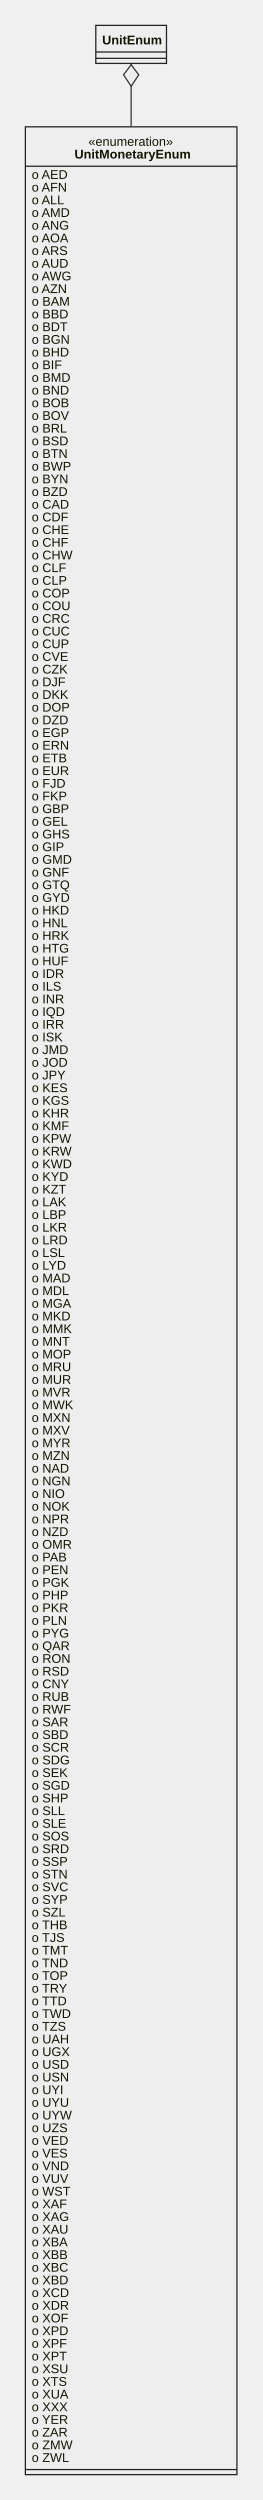
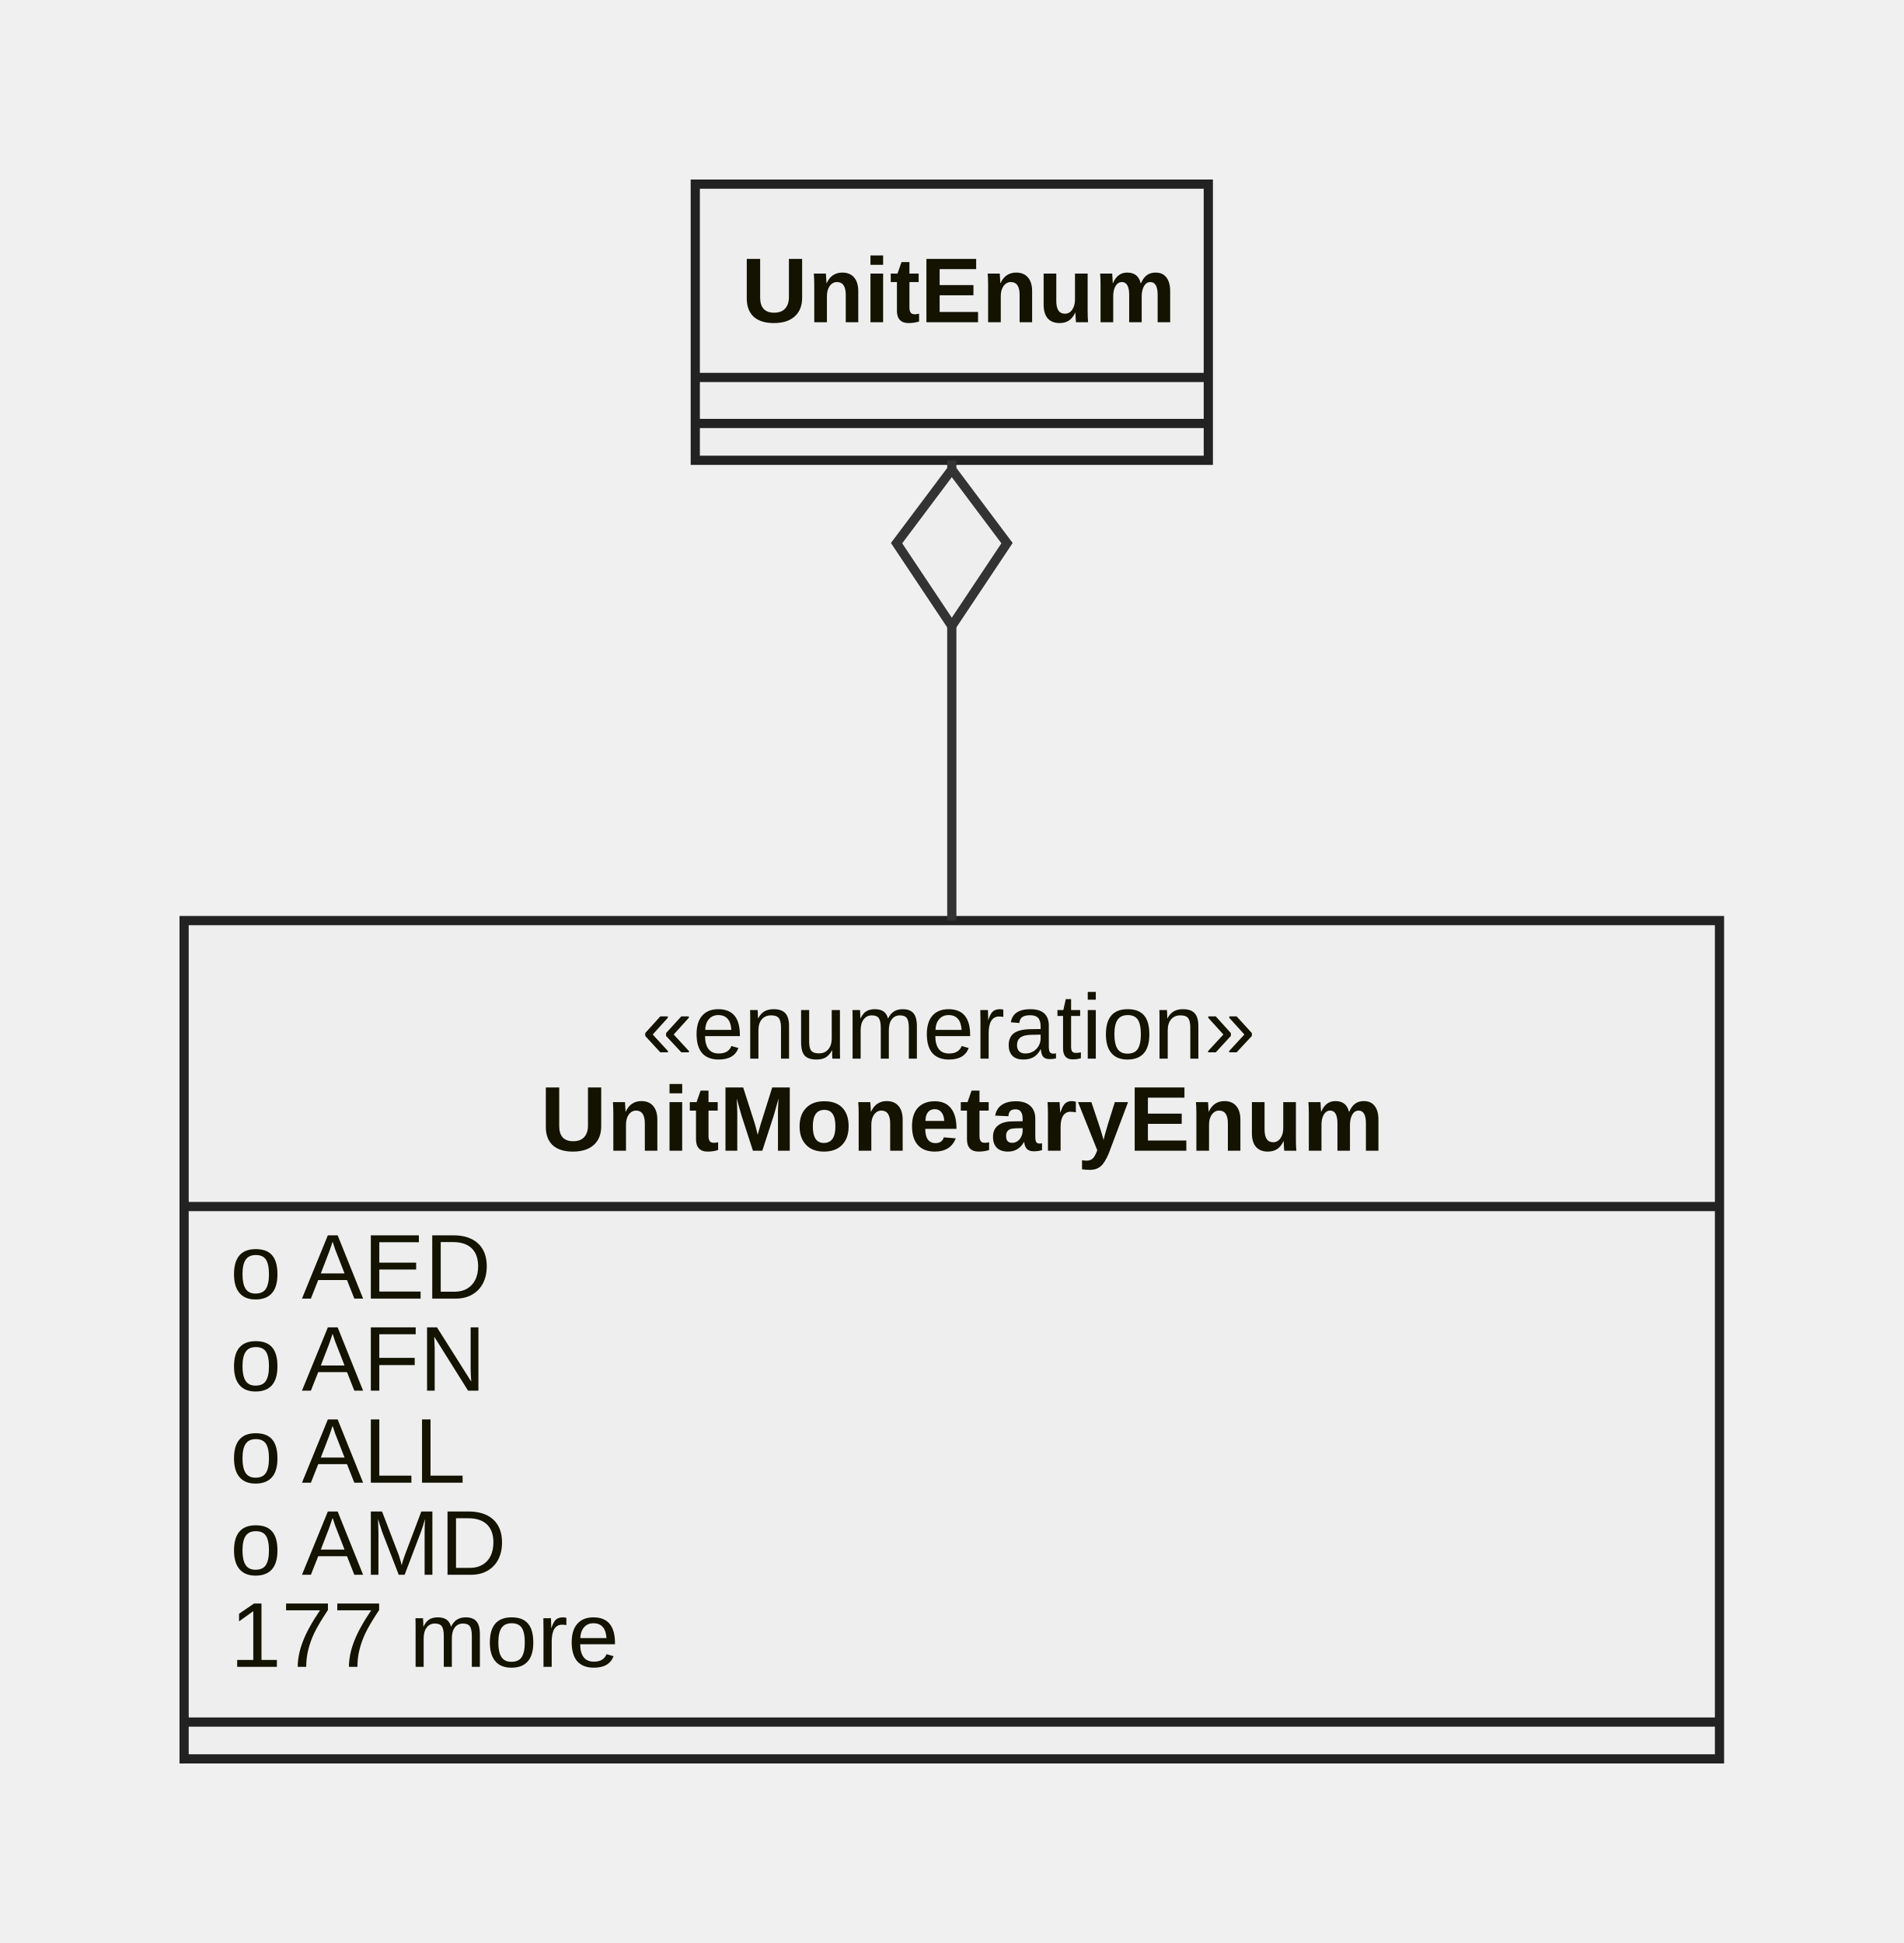
- <svg xmlns="http://www.w3.org/2000/svg" id="mermaid-1661967595365" width="100%" height="1971.062" style="max-width: 206.797px;" viewBox="-20 -20 206.797 1971.062">
-   <style>#mermaid-1661967595365{font-family:"trebuchet ms",verdana,arial,sans-serif;font-size:16px;fill:#333;}#mermaid-1661967595365 .error-icon{fill:#552222;}#mermaid-1661967595365 .error-text{fill:#552222;stroke:#552222;}#mermaid-1661967595365 .edge-thickness-normal{stroke-width:2px;}#mermaid-1661967595365 .edge-thickness-thick{stroke-width:3.5px;}#mermaid-1661967595365 .edge-pattern-solid{stroke-dasharray:0;}#mermaid-1661967595365 .edge-pattern-dashed{stroke-dasharray:3;}#mermaid-1661967595365 .edge-pattern-dotted{stroke-dasharray:2;}#mermaid-1661967595365 .marker{fill:#333333;stroke:#333333;}#mermaid-1661967595365 .marker.cross{stroke:#333333;}#mermaid-1661967595365 svg{font-family:"trebuchet ms",verdana,arial,sans-serif;font-size:16px;}#mermaid-1661967595365 g.classGroup text{fill:#222222;fill:#131300;stroke:none;font-family:"trebuchet ms",verdana,arial,sans-serif;font-size:10px;}#mermaid-1661967595365 g.classGroup text .title{font-weight:bolder;}#mermaid-1661967595365 .classTitle{font-weight:bolder;}#mermaid-1661967595365 .node rect,#mermaid-1661967595365 .node circle,#mermaid-1661967595365 .node ellipse,#mermaid-1661967595365 .node polygon,#mermaid-1661967595365 .node path{fill:#eeeeee;stroke:#222222;stroke-width:1px;}#mermaid-1661967595365 .divider{stroke:#222222;stroke:1;}#mermaid-1661967595365 g.clickable{cursor:pointer;}#mermaid-1661967595365 g.classGroup rect{fill:#eeeeee;stroke:#222222;}#mermaid-1661967595365 g.classGroup line{stroke:#222222;stroke-width:1;}#mermaid-1661967595365 .classLabel .box{stroke:none;stroke-width:0;fill:#eeeeee;opacity:0.5;}#mermaid-1661967595365 .classLabel .label{fill:#222222;font-size:10px;}#mermaid-1661967595365 .relation{stroke:#333333;stroke-width:1;fill:none;}#mermaid-1661967595365 .dashed-line{stroke-dasharray:3;}#mermaid-1661967595365 #compositionStart,#mermaid-1661967595365 .composition{fill:#333333 !important;stroke:#333333 !important;stroke-width:1;}#mermaid-1661967595365 #compositionEnd,#mermaid-1661967595365 .composition{fill:#333333 !important;stroke:#333333 !important;stroke-width:1;}#mermaid-1661967595365 #dependencyStart,#mermaid-1661967595365 .dependency{fill:#333333 !important;stroke:#333333 !important;stroke-width:1;}#mermaid-1661967595365 #dependencyStart,#mermaid-1661967595365 .dependency{fill:#333333 !important;stroke:#333333 !important;stroke-width:1;}#mermaid-1661967595365 #extensionStart,#mermaid-1661967595365 .extension{fill:#333333 !important;stroke:#333333 !important;stroke-width:1;}#mermaid-1661967595365 #extensionEnd,#mermaid-1661967595365 .extension{fill:#333333 !important;stroke:#333333 !important;stroke-width:1;}#mermaid-1661967595365 #aggregationStart,#mermaid-1661967595365 .aggregation{fill:#eeeeee !important;stroke:#333333 !important;stroke-width:1;}#mermaid-1661967595365 #aggregationEnd,#mermaid-1661967595365 .aggregation{fill:#eeeeee !important;stroke:#333333 !important;stroke-width:1;}#mermaid-1661967595365 .edgeTerminals{font-size:11px;}#mermaid-1661967595365:root{--mermaid-font-family:"trebuchet ms",verdana,arial,sans-serif;}</style>
+ <svg xmlns="http://www.w3.org/2000/svg" id="mermaid-1662574117897" width="100%" height="211.062" style="max-width: 206.797px;" viewBox="-20 -20 206.797 211.062">
+   <style>#mermaid-1662574117897{font-family:"trebuchet ms",verdana,arial,sans-serif;font-size:16px;fill:#333;}#mermaid-1662574117897 .error-icon{fill:#552222;}#mermaid-1662574117897 .error-text{fill:#552222;stroke:#552222;}#mermaid-1662574117897 .edge-thickness-normal{stroke-width:2px;}#mermaid-1662574117897 .edge-thickness-thick{stroke-width:3.5px;}#mermaid-1662574117897 .edge-pattern-solid{stroke-dasharray:0;}#mermaid-1662574117897 .edge-pattern-dashed{stroke-dasharray:3;}#mermaid-1662574117897 .edge-pattern-dotted{stroke-dasharray:2;}#mermaid-1662574117897 .marker{fill:#333333;stroke:#333333;}#mermaid-1662574117897 .marker.cross{stroke:#333333;}#mermaid-1662574117897 svg{font-family:"trebuchet ms",verdana,arial,sans-serif;font-size:16px;}#mermaid-1662574117897 g.classGroup text{fill:#222222;fill:#131300;stroke:none;font-family:"trebuchet ms",verdana,arial,sans-serif;font-size:10px;}#mermaid-1662574117897 g.classGroup text .title{font-weight:bolder;}#mermaid-1662574117897 .classTitle{font-weight:bolder;}#mermaid-1662574117897 .node rect,#mermaid-1662574117897 .node circle,#mermaid-1662574117897 .node ellipse,#mermaid-1662574117897 .node polygon,#mermaid-1662574117897 .node path{fill:#eeeeee;stroke:#222222;stroke-width:1px;}#mermaid-1662574117897 .divider{stroke:#222222;stroke:1;}#mermaid-1662574117897 g.clickable{cursor:pointer;}#mermaid-1662574117897 g.classGroup rect{fill:#eeeeee;stroke:#222222;}#mermaid-1662574117897 g.classGroup line{stroke:#222222;stroke-width:1;}#mermaid-1662574117897 .classLabel .box{stroke:none;stroke-width:0;fill:#eeeeee;opacity:0.5;}#mermaid-1662574117897 .classLabel .label{fill:#222222;font-size:10px;}#mermaid-1662574117897 .relation{stroke:#333333;stroke-width:1;fill:none;}#mermaid-1662574117897 .dashed-line{stroke-dasharray:3;}#mermaid-1662574117897 #compositionStart,#mermaid-1662574117897 .composition{fill:#333333 !important;stroke:#333333 !important;stroke-width:1;}#mermaid-1662574117897 #compositionEnd,#mermaid-1662574117897 .composition{fill:#333333 !important;stroke:#333333 !important;stroke-width:1;}#mermaid-1662574117897 #dependencyStart,#mermaid-1662574117897 .dependency{fill:#333333 !important;stroke:#333333 !important;stroke-width:1;}#mermaid-1662574117897 #dependencyStart,#mermaid-1662574117897 .dependency{fill:#333333 !important;stroke:#333333 !important;stroke-width:1;}#mermaid-1662574117897 #extensionStart,#mermaid-1662574117897 .extension{fill:#333333 !important;stroke:#333333 !important;stroke-width:1;}#mermaid-1662574117897 #extensionEnd,#mermaid-1662574117897 .extension{fill:#333333 !important;stroke:#333333 !important;stroke-width:1;}#mermaid-1662574117897 #aggregationStart,#mermaid-1662574117897 .aggregation{fill:#eeeeee !important;stroke:#333333 !important;stroke-width:1;}#mermaid-1662574117897 #aggregationEnd,#mermaid-1662574117897 .aggregation{fill:#eeeeee !important;stroke:#333333 !important;stroke-width:1;}#mermaid-1662574117897 .edgeTerminals{font-size:11px;}#mermaid-1662574117897:root{--mermaid-font-family:"trebuchet ms",verdana,arial,sans-serif;}</style>
  <g />
  <defs>
    <marker id="extensionStart" class="extension" refX="0" refY="7" markerWidth="190" markerHeight="240" orient="auto">
      <path d="M 1,7 L18,13 V 1 Z" />
    </marker>
  </defs>
  <defs>
    <marker id="extensionEnd" refX="19" refY="7" markerWidth="20" markerHeight="28" orient="auto">
      <path d="M 1,1 V 13 L18,7 Z" />
    </marker>
  </defs>
  <defs>
    <marker id="compositionStart" class="extension" refX="0" refY="7" markerWidth="190" markerHeight="240" orient="auto">
      <path d="M 18,7 L9,13 L1,7 L9,1 Z" />
    </marker>
  </defs>
  <defs>
    <marker id="compositionEnd" refX="19" refY="7" markerWidth="20" markerHeight="28" orient="auto">
      <path d="M 18,7 L9,13 L1,7 L9,1 Z" />
    </marker>
  </defs>
  <defs>
    <marker id="aggregationStart" class="extension" refX="0" refY="7" markerWidth="190" markerHeight="240" orient="auto">
      <path d="M 18,7 L9,13 L1,7 L9,1 Z" />
    </marker>
  </defs>
  <defs>
    <marker id="aggregationEnd" refX="19" refY="7" markerWidth="20" markerHeight="28" orient="auto">
      <path d="M 18,7 L9,13 L1,7 L9,1 Z" />
    </marker>
  </defs>
  <defs>
    <marker id="dependencyStart" class="extension" refX="0" refY="7" markerWidth="190" markerHeight="240" orient="auto">
      <path d="M 5,7 L9,13 L1,7 L9,1 Z" />
    </marker>
  </defs>
  <defs>
    <marker id="dependencyEnd" refX="19" refY="7" markerWidth="20" markerHeight="28" orient="auto">
      <path d="M 18,7 L9,13 L14,7 L9,1 Z" />
    </marker>
  </defs>
  <g id="classid-UnitEnum-0" class="classGroup" transform="translate(55.53125,0 )">
    <rect x="0" y="0" width="55.734" height="30" class=" " />
    <text y="15" x="0">
      <tspan class="title" x="5">UnitEnum</tspan>
    </text>
    <line x1="0" y1="21" y2="21" x2="55.734" />
    <text x="5" y="31" fill="white" class="classText" />
    <line x1="0" y1="26" y2="26" x2="55.734" />
    <text x="5" y="41" fill="white" class="classText" />
  </g>
  <g id="classid-UnitMonetaryEnum-1" class="classGroup" transform="translate(0,80 )">
-     <rect x="0" y="0" width="166.797" height="1851.062" class=" " />
+     <rect x="0" y="0" width="166.797" height="91.062" class=" " />
    <text y="15" x="0">
      <tspan x="49.688">«enumeration»</tspan>
      <tspan class="title" dy="10" x="38.703">UnitMonetaryEnum</tspan>
    </text>
    <line x1="0" y1="31.062" y2="31.062" x2="166.797" />
    <text x="5" y="41.062" fill="white" class="classText">
      <tspan x="5">o AED</tspan>
      <tspan x="5" dy="10">o AFN</tspan>
      <tspan x="5" dy="10">o ALL</tspan>
      <tspan x="5" dy="10">o AMD</tspan>
-       <tspan x="5" dy="10">o ANG</tspan>
-       <tspan x="5" dy="10">o AOA</tspan>
-       <tspan x="5" dy="10">o ARS</tspan>
-       <tspan x="5" dy="10">o AUD</tspan>
-       <tspan x="5" dy="10">o AWG</tspan>
-       <tspan x="5" dy="10">o AZN</tspan>
-       <tspan x="5" dy="10">o BAM</tspan>
-       <tspan x="5" dy="10">o BBD</tspan>
-       <tspan x="5" dy="10">o BDT</tspan>
-       <tspan x="5" dy="10">o BGN</tspan>
-       <tspan x="5" dy="10">o BHD</tspan>
-       <tspan x="5" dy="10">o BIF</tspan>
-       <tspan x="5" dy="10">o BMD</tspan>
-       <tspan x="5" dy="10">o BND</tspan>
-       <tspan x="5" dy="10">o BOB</tspan>
-       <tspan x="5" dy="10">o BOV</tspan>
-       <tspan x="5" dy="10">o BRL</tspan>
-       <tspan x="5" dy="10">o BSD</tspan>
-       <tspan x="5" dy="10">o BTN</tspan>
-       <tspan x="5" dy="10">o BWP</tspan>
-       <tspan x="5" dy="10">o BYN</tspan>
-       <tspan x="5" dy="10">o BZD</tspan>
-       <tspan x="5" dy="10">o CAD</tspan>
-       <tspan x="5" dy="10">o CDF</tspan>
-       <tspan x="5" dy="10">o CHE</tspan>
-       <tspan x="5" dy="10">o CHF</tspan>
-       <tspan x="5" dy="10">o CHW</tspan>
-       <tspan x="5" dy="10">o CLF</tspan>
-       <tspan x="5" dy="10">o CLP</tspan>
-       <tspan x="5" dy="10">o COP</tspan>
-       <tspan x="5" dy="10">o COU</tspan>
-       <tspan x="5" dy="10">o CRC</tspan>
-       <tspan x="5" dy="10">o CUC</tspan>
-       <tspan x="5" dy="10">o CUP</tspan>
-       <tspan x="5" dy="10">o CVE</tspan>
-       <tspan x="5" dy="10">o CZK</tspan>
-       <tspan x="5" dy="10">o DJF</tspan>
-       <tspan x="5" dy="10">o DKK</tspan>
-       <tspan x="5" dy="10">o DOP</tspan>
-       <tspan x="5" dy="10">o DZD</tspan>
-       <tspan x="5" dy="10">o EGP</tspan>
-       <tspan x="5" dy="10">o ERN</tspan>
-       <tspan x="5" dy="10">o ETB</tspan>
-       <tspan x="5" dy="10">o EUR</tspan>
-       <tspan x="5" dy="10">o FJD</tspan>
-       <tspan x="5" dy="10">o FKP</tspan>
-       <tspan x="5" dy="10">o GBP</tspan>
-       <tspan x="5" dy="10">o GEL</tspan>
-       <tspan x="5" dy="10">o GHS</tspan>
-       <tspan x="5" dy="10">o GIP</tspan>
-       <tspan x="5" dy="10">o GMD</tspan>
-       <tspan x="5" dy="10">o GNF</tspan>
-       <tspan x="5" dy="10">o GTQ</tspan>
-       <tspan x="5" dy="10">o GYD</tspan>
-       <tspan x="5" dy="10">o HKD</tspan>
-       <tspan x="5" dy="10">o HNL</tspan>
-       <tspan x="5" dy="10">o HRK</tspan>
-       <tspan x="5" dy="10">o HTG</tspan>
-       <tspan x="5" dy="10">o HUF</tspan>
-       <tspan x="5" dy="10">o IDR</tspan>
-       <tspan x="5" dy="10">o ILS</tspan>
-       <tspan x="5" dy="10">o INR</tspan>
-       <tspan x="5" dy="10">o IQD</tspan>
-       <tspan x="5" dy="10">o IRR</tspan>
-       <tspan x="5" dy="10">o ISK</tspan>
-       <tspan x="5" dy="10">o JMD</tspan>
-       <tspan x="5" dy="10">o JOD</tspan>
-       <tspan x="5" dy="10">o JPY</tspan>
-       <tspan x="5" dy="10">o KES</tspan>
-       <tspan x="5" dy="10">o KGS</tspan>
-       <tspan x="5" dy="10">o KHR</tspan>
-       <tspan x="5" dy="10">o KMF</tspan>
-       <tspan x="5" dy="10">o KPW</tspan>
-       <tspan x="5" dy="10">o KRW</tspan>
-       <tspan x="5" dy="10">o KWD</tspan>
-       <tspan x="5" dy="10">o KYD</tspan>
-       <tspan x="5" dy="10">o KZT</tspan>
-       <tspan x="5" dy="10">o LAK</tspan>
-       <tspan x="5" dy="10">o LBP</tspan>
-       <tspan x="5" dy="10">o LKR</tspan>
-       <tspan x="5" dy="10">o LRD</tspan>
-       <tspan x="5" dy="10">o LSL</tspan>
-       <tspan x="5" dy="10">o LYD</tspan>
-       <tspan x="5" dy="10">o MAD</tspan>
-       <tspan x="5" dy="10">o MDL</tspan>
-       <tspan x="5" dy="10">o MGA</tspan>
-       <tspan x="5" dy="10">o MKD</tspan>
-       <tspan x="5" dy="10">o MMK</tspan>
-       <tspan x="5" dy="10">o MNT</tspan>
-       <tspan x="5" dy="10">o MOP</tspan>
-       <tspan x="5" dy="10">o MRU</tspan>
-       <tspan x="5" dy="10">o MUR</tspan>
-       <tspan x="5" dy="10">o MVR</tspan>
-       <tspan x="5" dy="10">o MWK</tspan>
-       <tspan x="5" dy="10">o MXN</tspan>
-       <tspan x="5" dy="10">o MXV</tspan>
-       <tspan x="5" dy="10">o MYR</tspan>
-       <tspan x="5" dy="10">o MZN</tspan>
-       <tspan x="5" dy="10">o NAD</tspan>
-       <tspan x="5" dy="10">o NGN</tspan>
-       <tspan x="5" dy="10">o NIO</tspan>
-       <tspan x="5" dy="10">o NOK</tspan>
-       <tspan x="5" dy="10">o NPR</tspan>
-       <tspan x="5" dy="10">o NZD</tspan>
-       <tspan x="5" dy="10">o OMR</tspan>
-       <tspan x="5" dy="10">o PAB</tspan>
-       <tspan x="5" dy="10">o PEN</tspan>
-       <tspan x="5" dy="10">o PGK</tspan>
-       <tspan x="5" dy="10">o PHP</tspan>
-       <tspan x="5" dy="10">o PKR</tspan>
-       <tspan x="5" dy="10">o PLN</tspan>
-       <tspan x="5" dy="10">o PYG</tspan>
-       <tspan x="5" dy="10">o QAR</tspan>
-       <tspan x="5" dy="10">o RON</tspan>
-       <tspan x="5" dy="10">o RSD</tspan>
-       <tspan x="5" dy="10">o CNY</tspan>
-       <tspan x="5" dy="10">o RUB</tspan>
-       <tspan x="5" dy="10">o RWF</tspan>
-       <tspan x="5" dy="10">o SAR</tspan>
-       <tspan x="5" dy="10">o SBD</tspan>
-       <tspan x="5" dy="10">o SCR</tspan>
-       <tspan x="5" dy="10">o SDG</tspan>
-       <tspan x="5" dy="10">o SEK</tspan>
-       <tspan x="5" dy="10">o SGD</tspan>
-       <tspan x="5" dy="10">o SHP</tspan>
-       <tspan x="5" dy="10">o SLL</tspan>
-       <tspan x="5" dy="10">o SLE</tspan>
-       <tspan x="5" dy="10">o SOS</tspan>
-       <tspan x="5" dy="10">o SRD</tspan>
-       <tspan x="5" dy="10">o SSP</tspan>
-       <tspan x="5" dy="10">o STN</tspan>
-       <tspan x="5" dy="10">o SVC</tspan>
-       <tspan x="5" dy="10">o SYP</tspan>
-       <tspan x="5" dy="10">o SZL</tspan>
-       <tspan x="5" dy="10">o THB</tspan>
-       <tspan x="5" dy="10">o TJS</tspan>
-       <tspan x="5" dy="10">o TMT</tspan>
-       <tspan x="5" dy="10">o TND</tspan>
-       <tspan x="5" dy="10">o TOP</tspan>
-       <tspan x="5" dy="10">o TRY</tspan>
-       <tspan x="5" dy="10">o TTD</tspan>
-       <tspan x="5" dy="10">o TWD</tspan>
-       <tspan x="5" dy="10">o TZS</tspan>
-       <tspan x="5" dy="10">o UAH</tspan>
-       <tspan x="5" dy="10">o UGX</tspan>
-       <tspan x="5" dy="10">o USD</tspan>
-       <tspan x="5" dy="10">o USN</tspan>
-       <tspan x="5" dy="10">o UYI</tspan>
-       <tspan x="5" dy="10">o UYU</tspan>
-       <tspan x="5" dy="10">o UYW</tspan>
-       <tspan x="5" dy="10">o UZS</tspan>
-       <tspan x="5" dy="10">o VED</tspan>
-       <tspan x="5" dy="10">o VES</tspan>
-       <tspan x="5" dy="10">o VND</tspan>
-       <tspan x="5" dy="10">o VUV</tspan>
-       <tspan x="5" dy="10">o WST</tspan>
-       <tspan x="5" dy="10">o XAF</tspan>
-       <tspan x="5" dy="10">o XAG</tspan>
-       <tspan x="5" dy="10">o XAU</tspan>
-       <tspan x="5" dy="10">o XBA</tspan>
-       <tspan x="5" dy="10">o XBB</tspan>
-       <tspan x="5" dy="10">o XBC</tspan>
-       <tspan x="5" dy="10">o XBD</tspan>
-       <tspan x="5" dy="10">o XCD</tspan>
-       <tspan x="5" dy="10">o XDR</tspan>
-       <tspan x="5" dy="10">o XOF</tspan>
-       <tspan x="5" dy="10">o XPD</tspan>
-       <tspan x="5" dy="10">o XPF</tspan>
-       <tspan x="5" dy="10">o XPT</tspan>
-       <tspan x="5" dy="10">o XSU</tspan>
-       <tspan x="5" dy="10">o XTS</tspan>
-       <tspan x="5" dy="10">o XUA</tspan>
-       <tspan x="5" dy="10">o XXX</tspan>
-       <tspan x="5" dy="10">o YER</tspan>
-       <tspan x="5" dy="10">o ZAR</tspan>
-       <tspan x="5" dy="10">o ZMW</tspan>
-       <tspan x="5" dy="10">o ZWL</tspan>
+       <tspan x="5" dy="10">177 more</tspan>
    </text>
-     <line x1="0" y1="1847.062" y2="1847.062" x2="166.797" />
-     <text x="5" y="1862.062" fill="white" class="classText" />
+     <line x1="0" y1="87.062" y2="87.062" x2="166.797" />
+     <text x="5" y="102.062" fill="white" class="classText" />
  </g>
  <path d="M83.398,30L83.398,34.167C83.398,38.333,83.398,46.667,83.398,55C83.398,63.333,83.398,71.667,83.398,75.833L83.398,80" id="edge0" class="relation" marker-start="url(#aggregationStart)" />
</svg>
